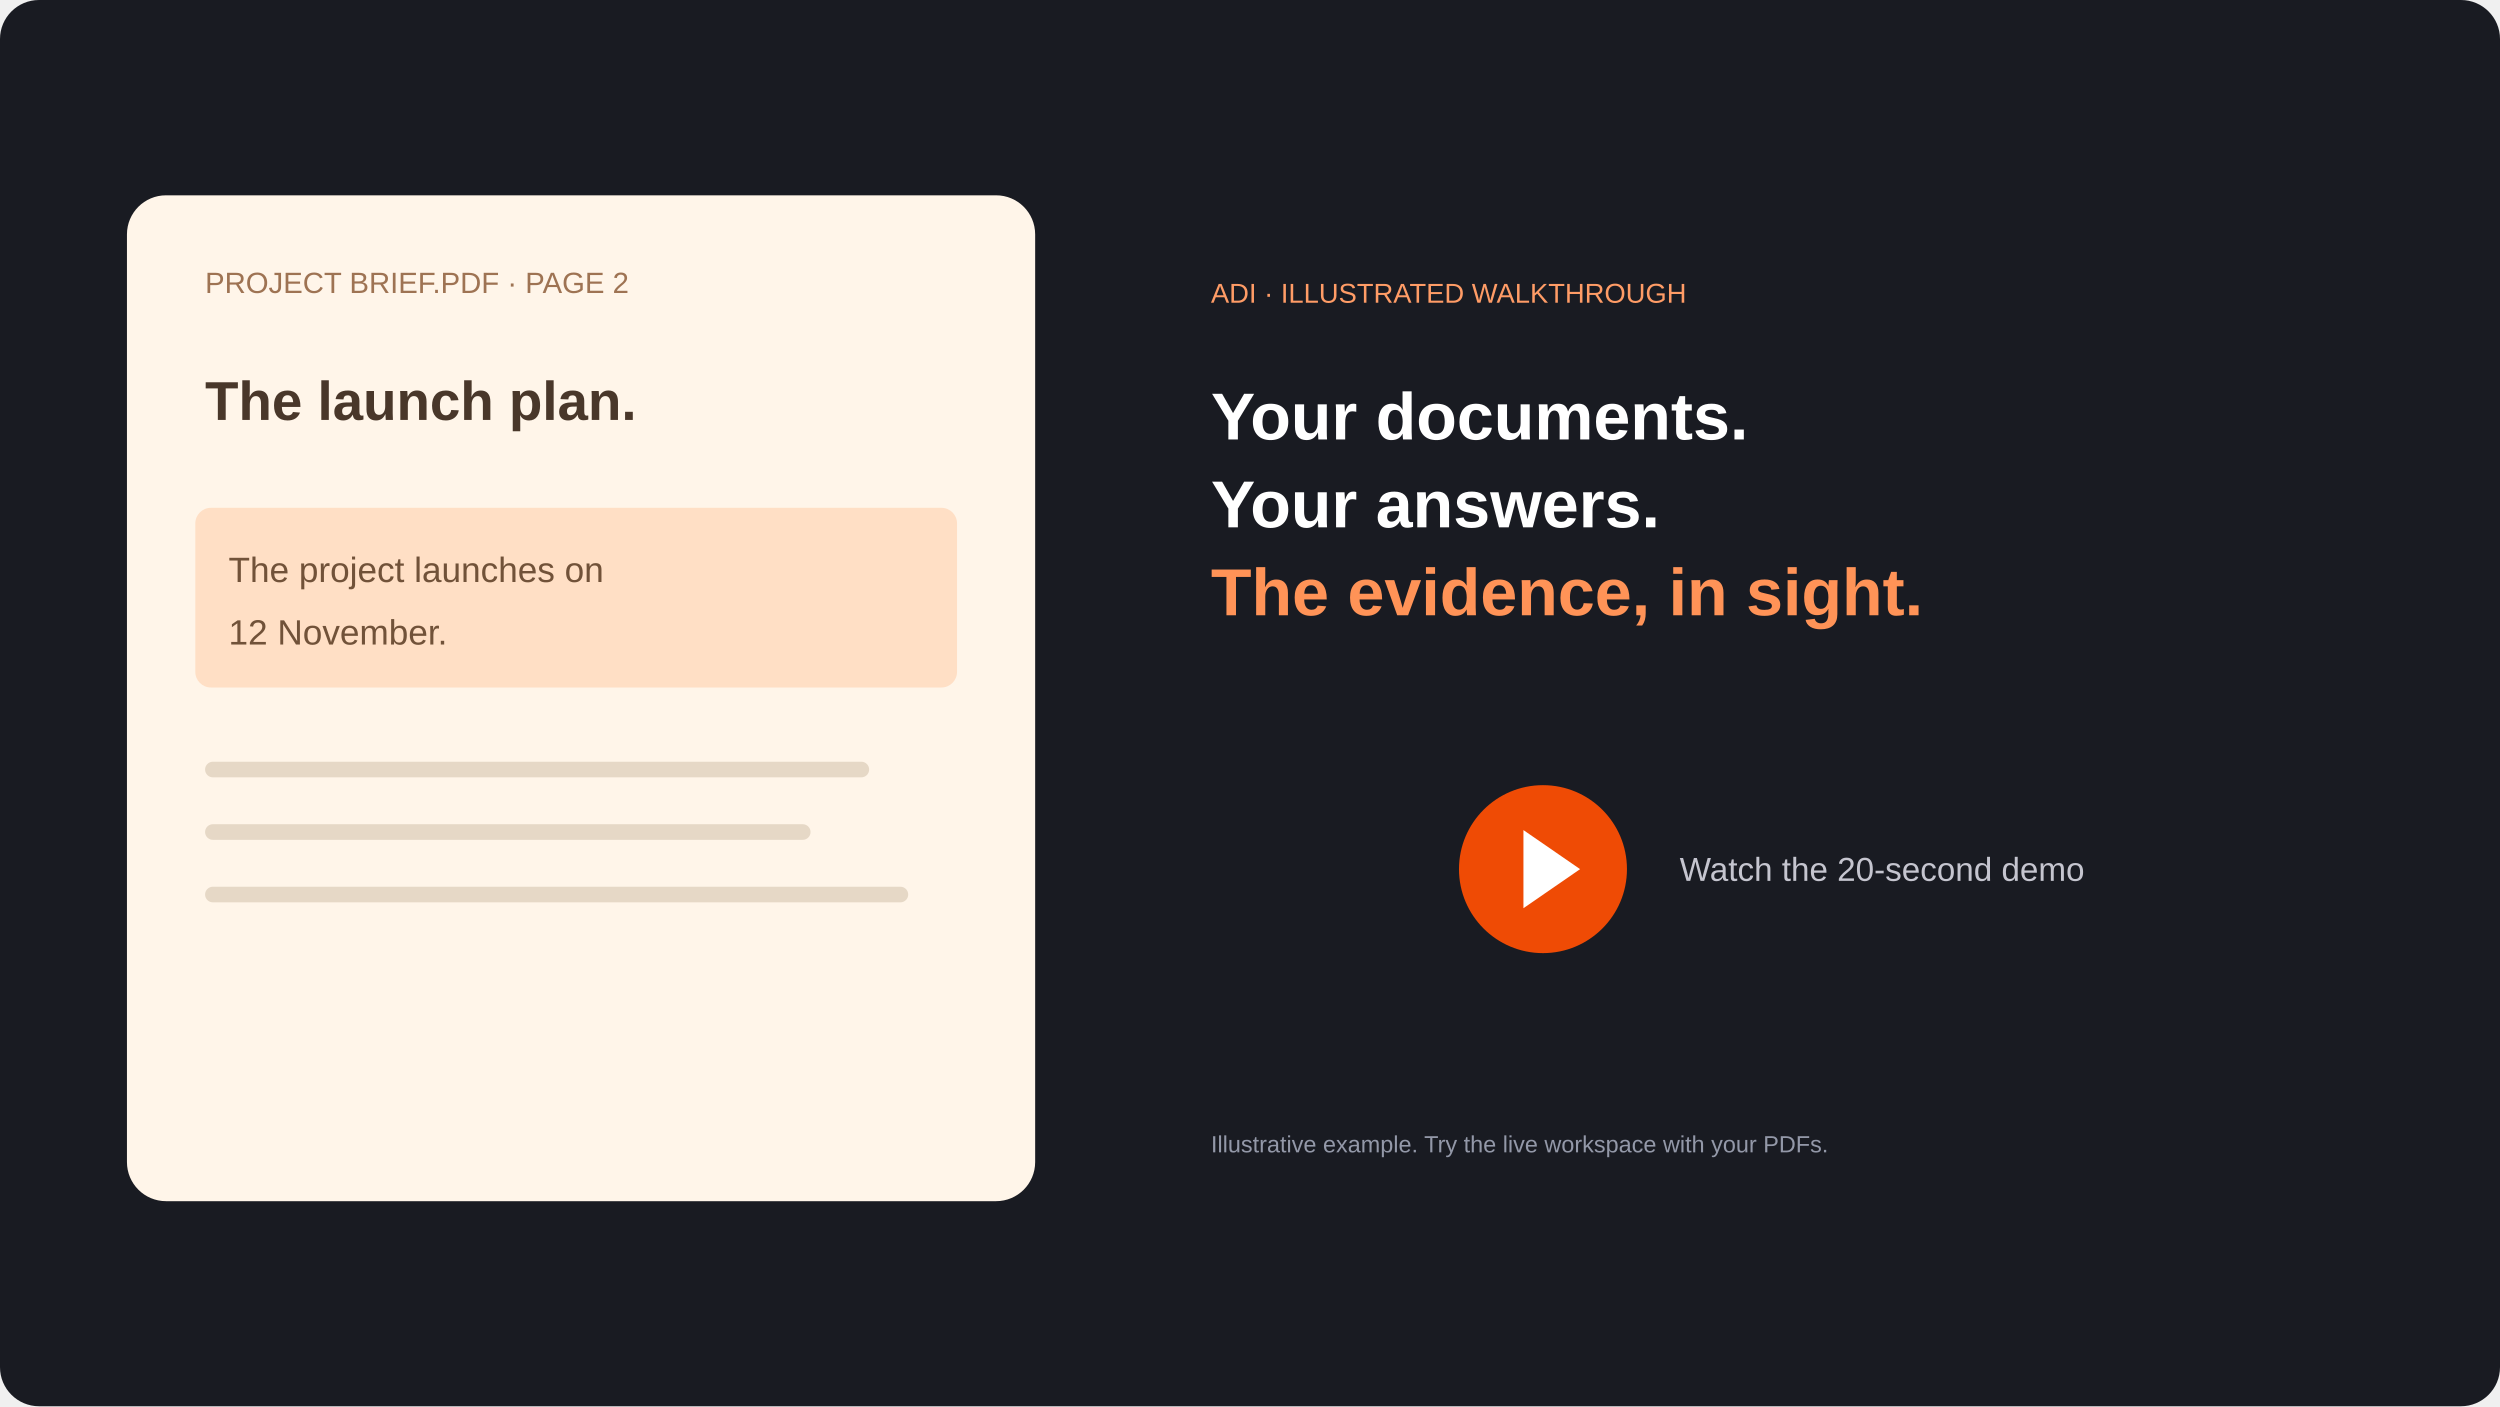
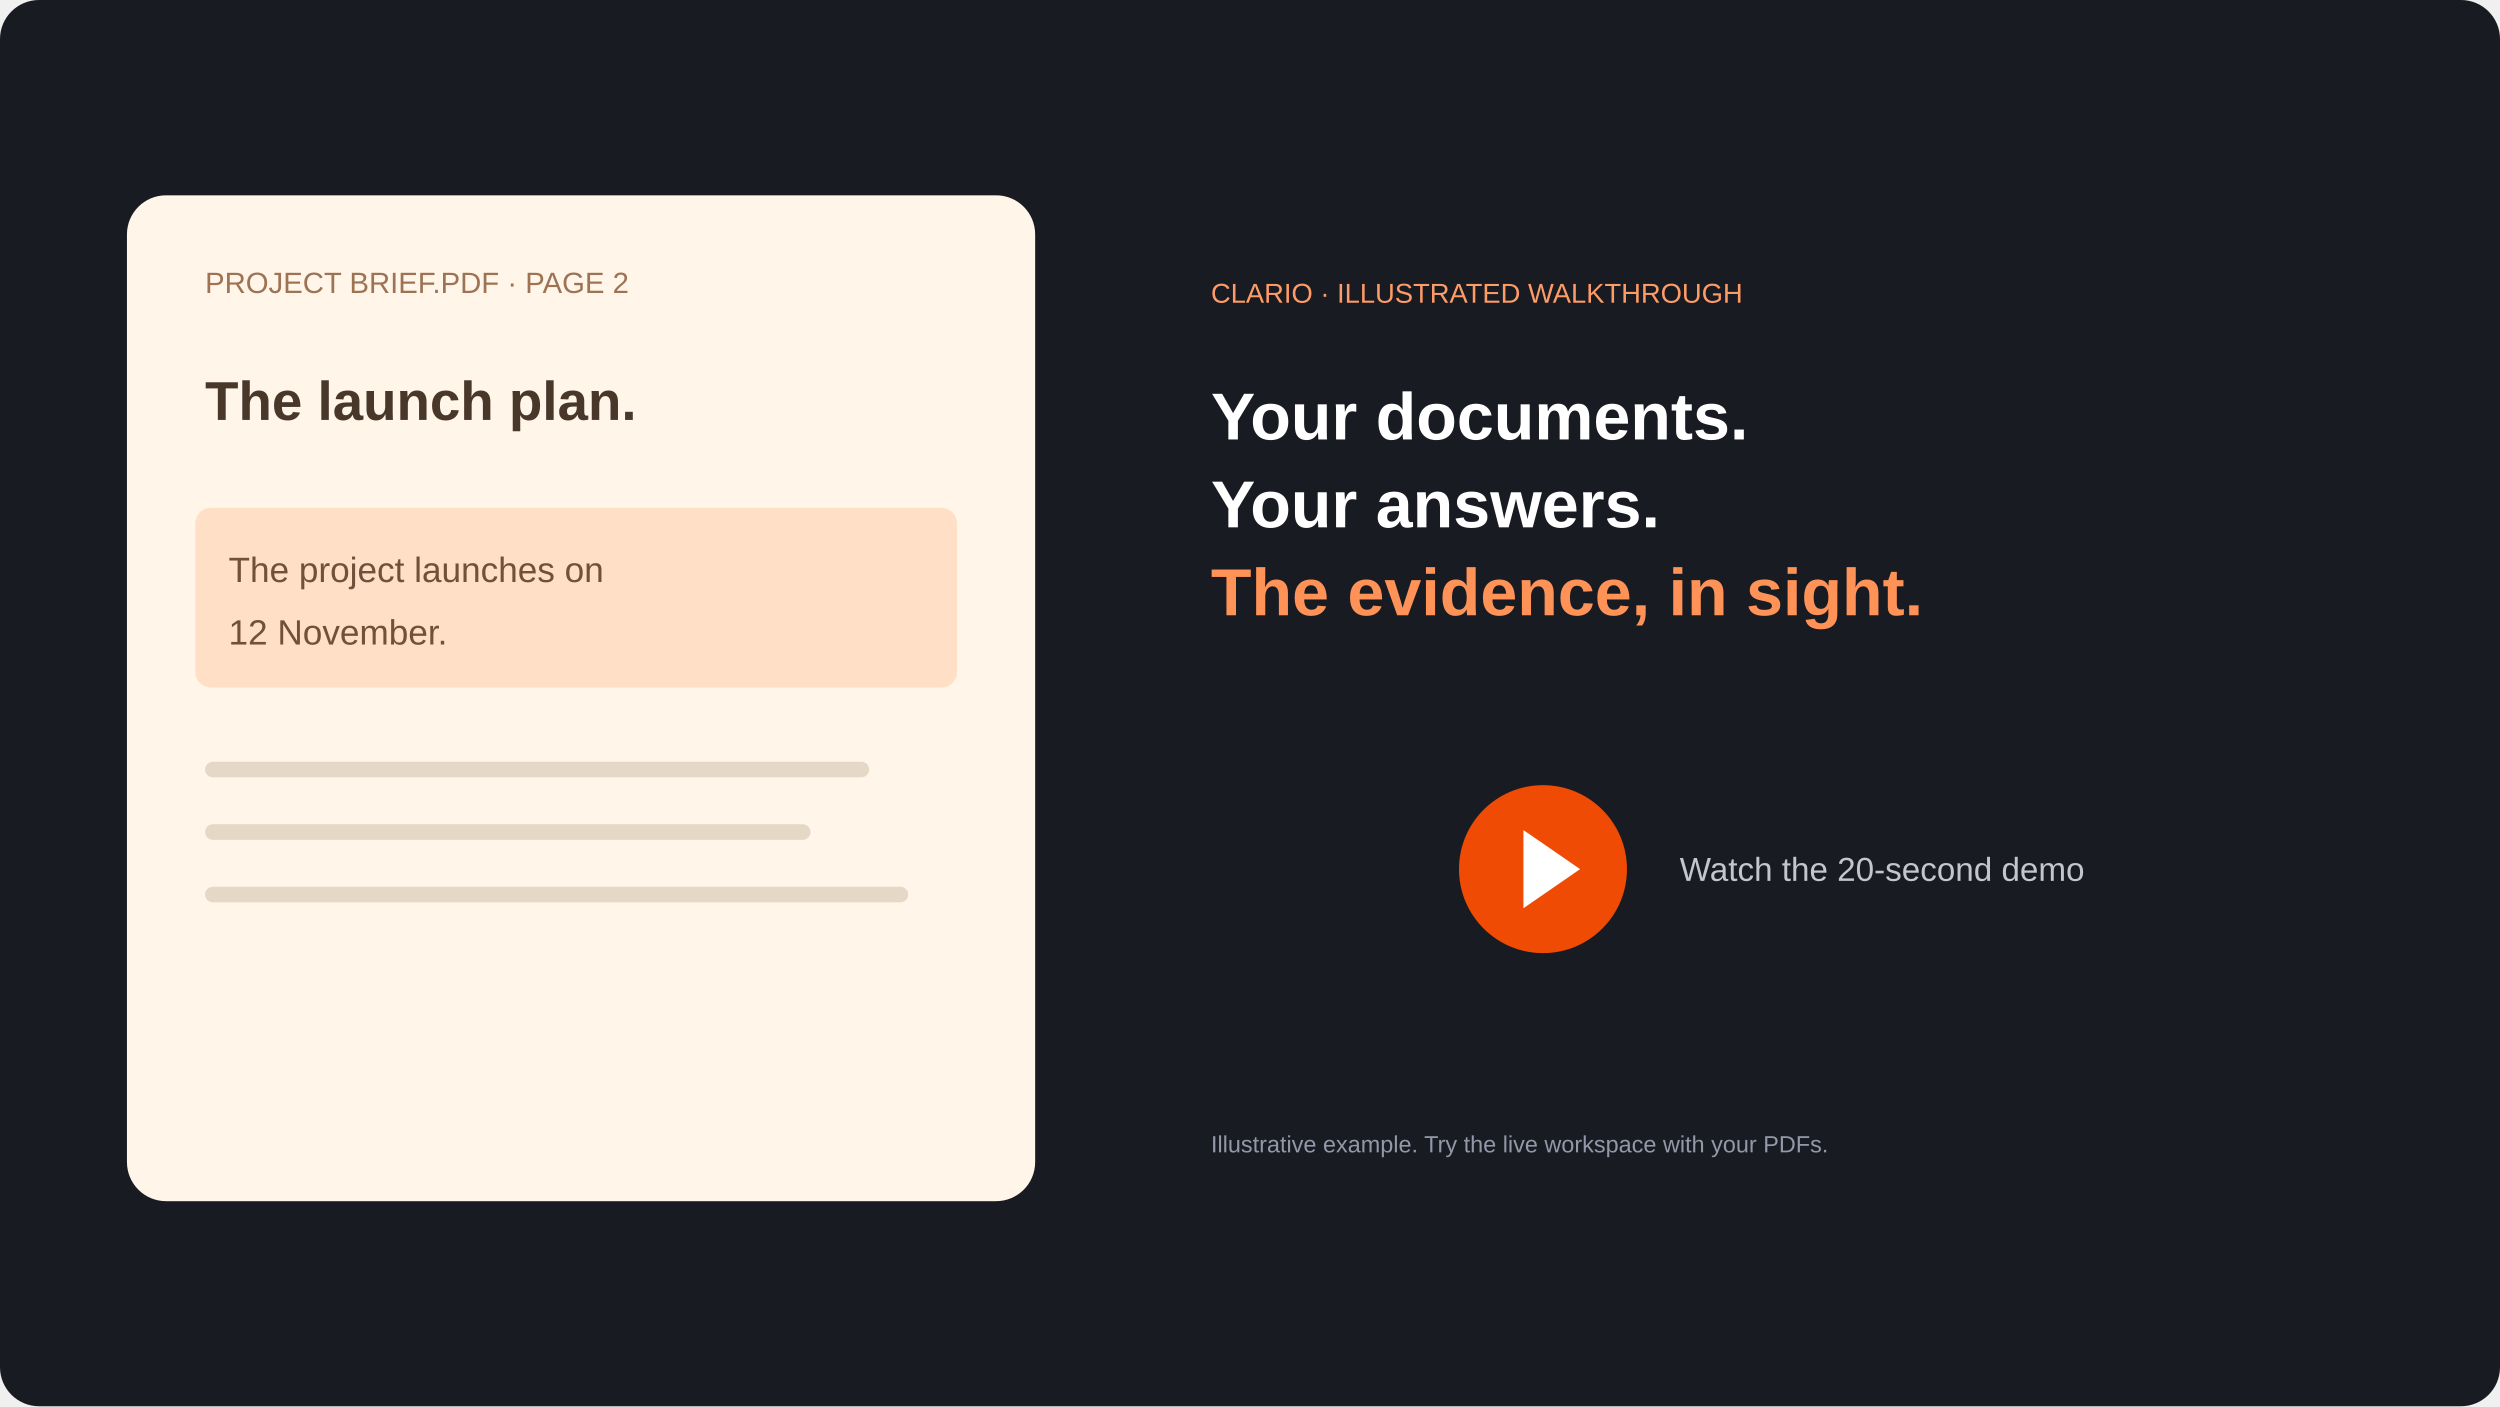
<svg xmlns="http://www.w3.org/2000/svg" width="1280" height="720" viewBox="0 0 1280 720">
  <rect width="1280" height="720" rx="20" fill="#191b22" />
  <rect x="65" y="100" width="465" height="515" rx="20" fill="#fff5e9" />
  <text x="105" y="150" font-family="Arial" font-size="15" fill="#9e7353">PROJECT BRIEF.PDF · PAGE 2</text>
  <text x="105" y="215" font-family="Arial" font-weight="bold" font-size="28" fill="#49372a">The launch plan.</text>
  <rect x="100" y="260" width="390" height="92" rx="8" fill="#ffdfc5" />
  <text x="117" y="298" font-family="Arial" font-size="18" fill="#715239">The project launches on</text>
  <text x="117" y="330" font-family="Arial" font-size="18" fill="#715239">12 November.</text>
  <g fill="#e6d8c6">
    <rect x="105" y="390" width="340" height="8" rx="4" />
    <rect x="105" y="422" width="310" height="8" rx="4" />
    <rect x="105" y="454" width="360" height="8" rx="4" />
  </g>
-   <text x="620" y="155" font-family="Arial" font-size="14" fill="#ff9c66">ADI · ILLUSTRATED WALKTHROUGH</text>
+   <text x="620" y="155" font-family="Arial" font-size="14" fill="#ff9c66">CLARIO · ILLUSTRATED WALKTHROUGH</text>
  <text x="620" y="225" font-family="Arial" font-weight="bold" font-size="34" fill="white">Your documents.</text>
  <text x="620" y="270" font-family="Arial" font-weight="bold" font-size="34" fill="white">Your answers.</text>
  <text x="620" y="315" font-family="Arial" font-weight="bold" font-size="34" fill="#ff9357">The evidence, in sight.</text>
  <circle cx="790" cy="445" r="43" fill="#ef4b05" />
  <path d="M780 425 L780 465 L809 445 Z" fill="white" />
  <text x="860" y="451" font-family="Arial" font-size="17" fill="#c5c5cf">Watch the 20-second demo</text>
  <text x="620" y="590" font-family="Arial" font-size="12" fill="#9398a8">Illustrative example. Try the live workspace with your PDFs.</text>
</svg>
